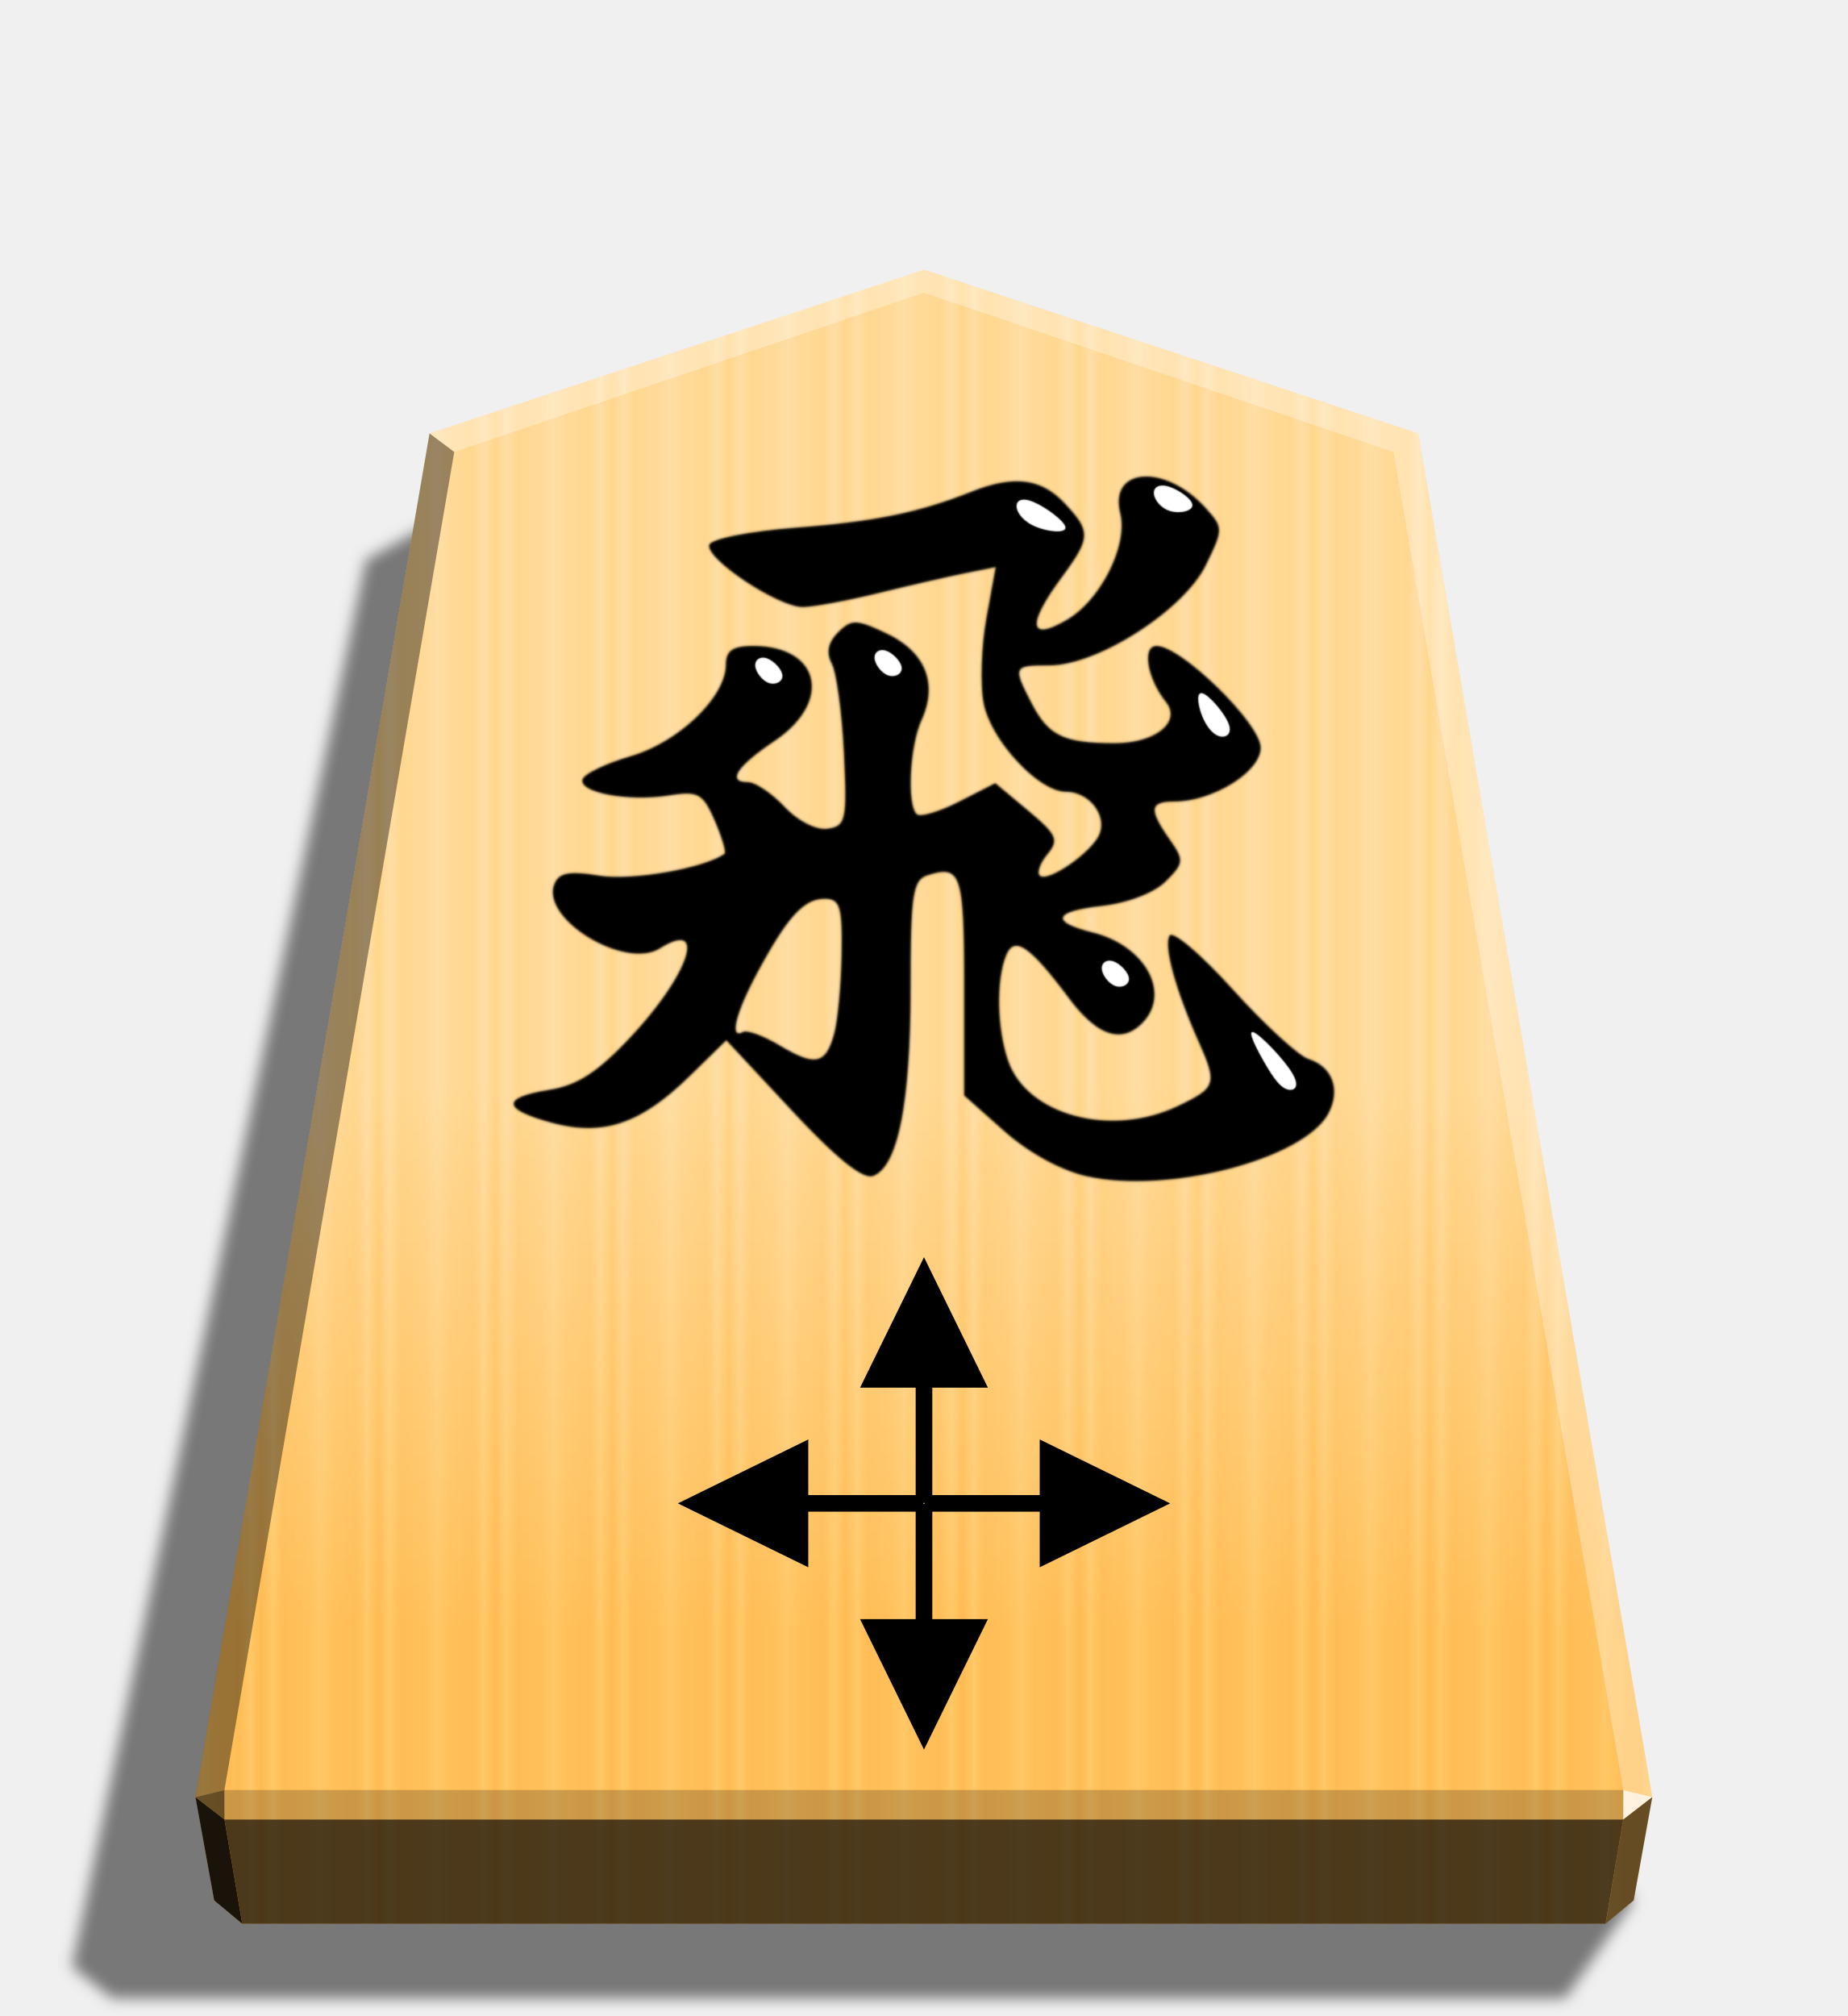
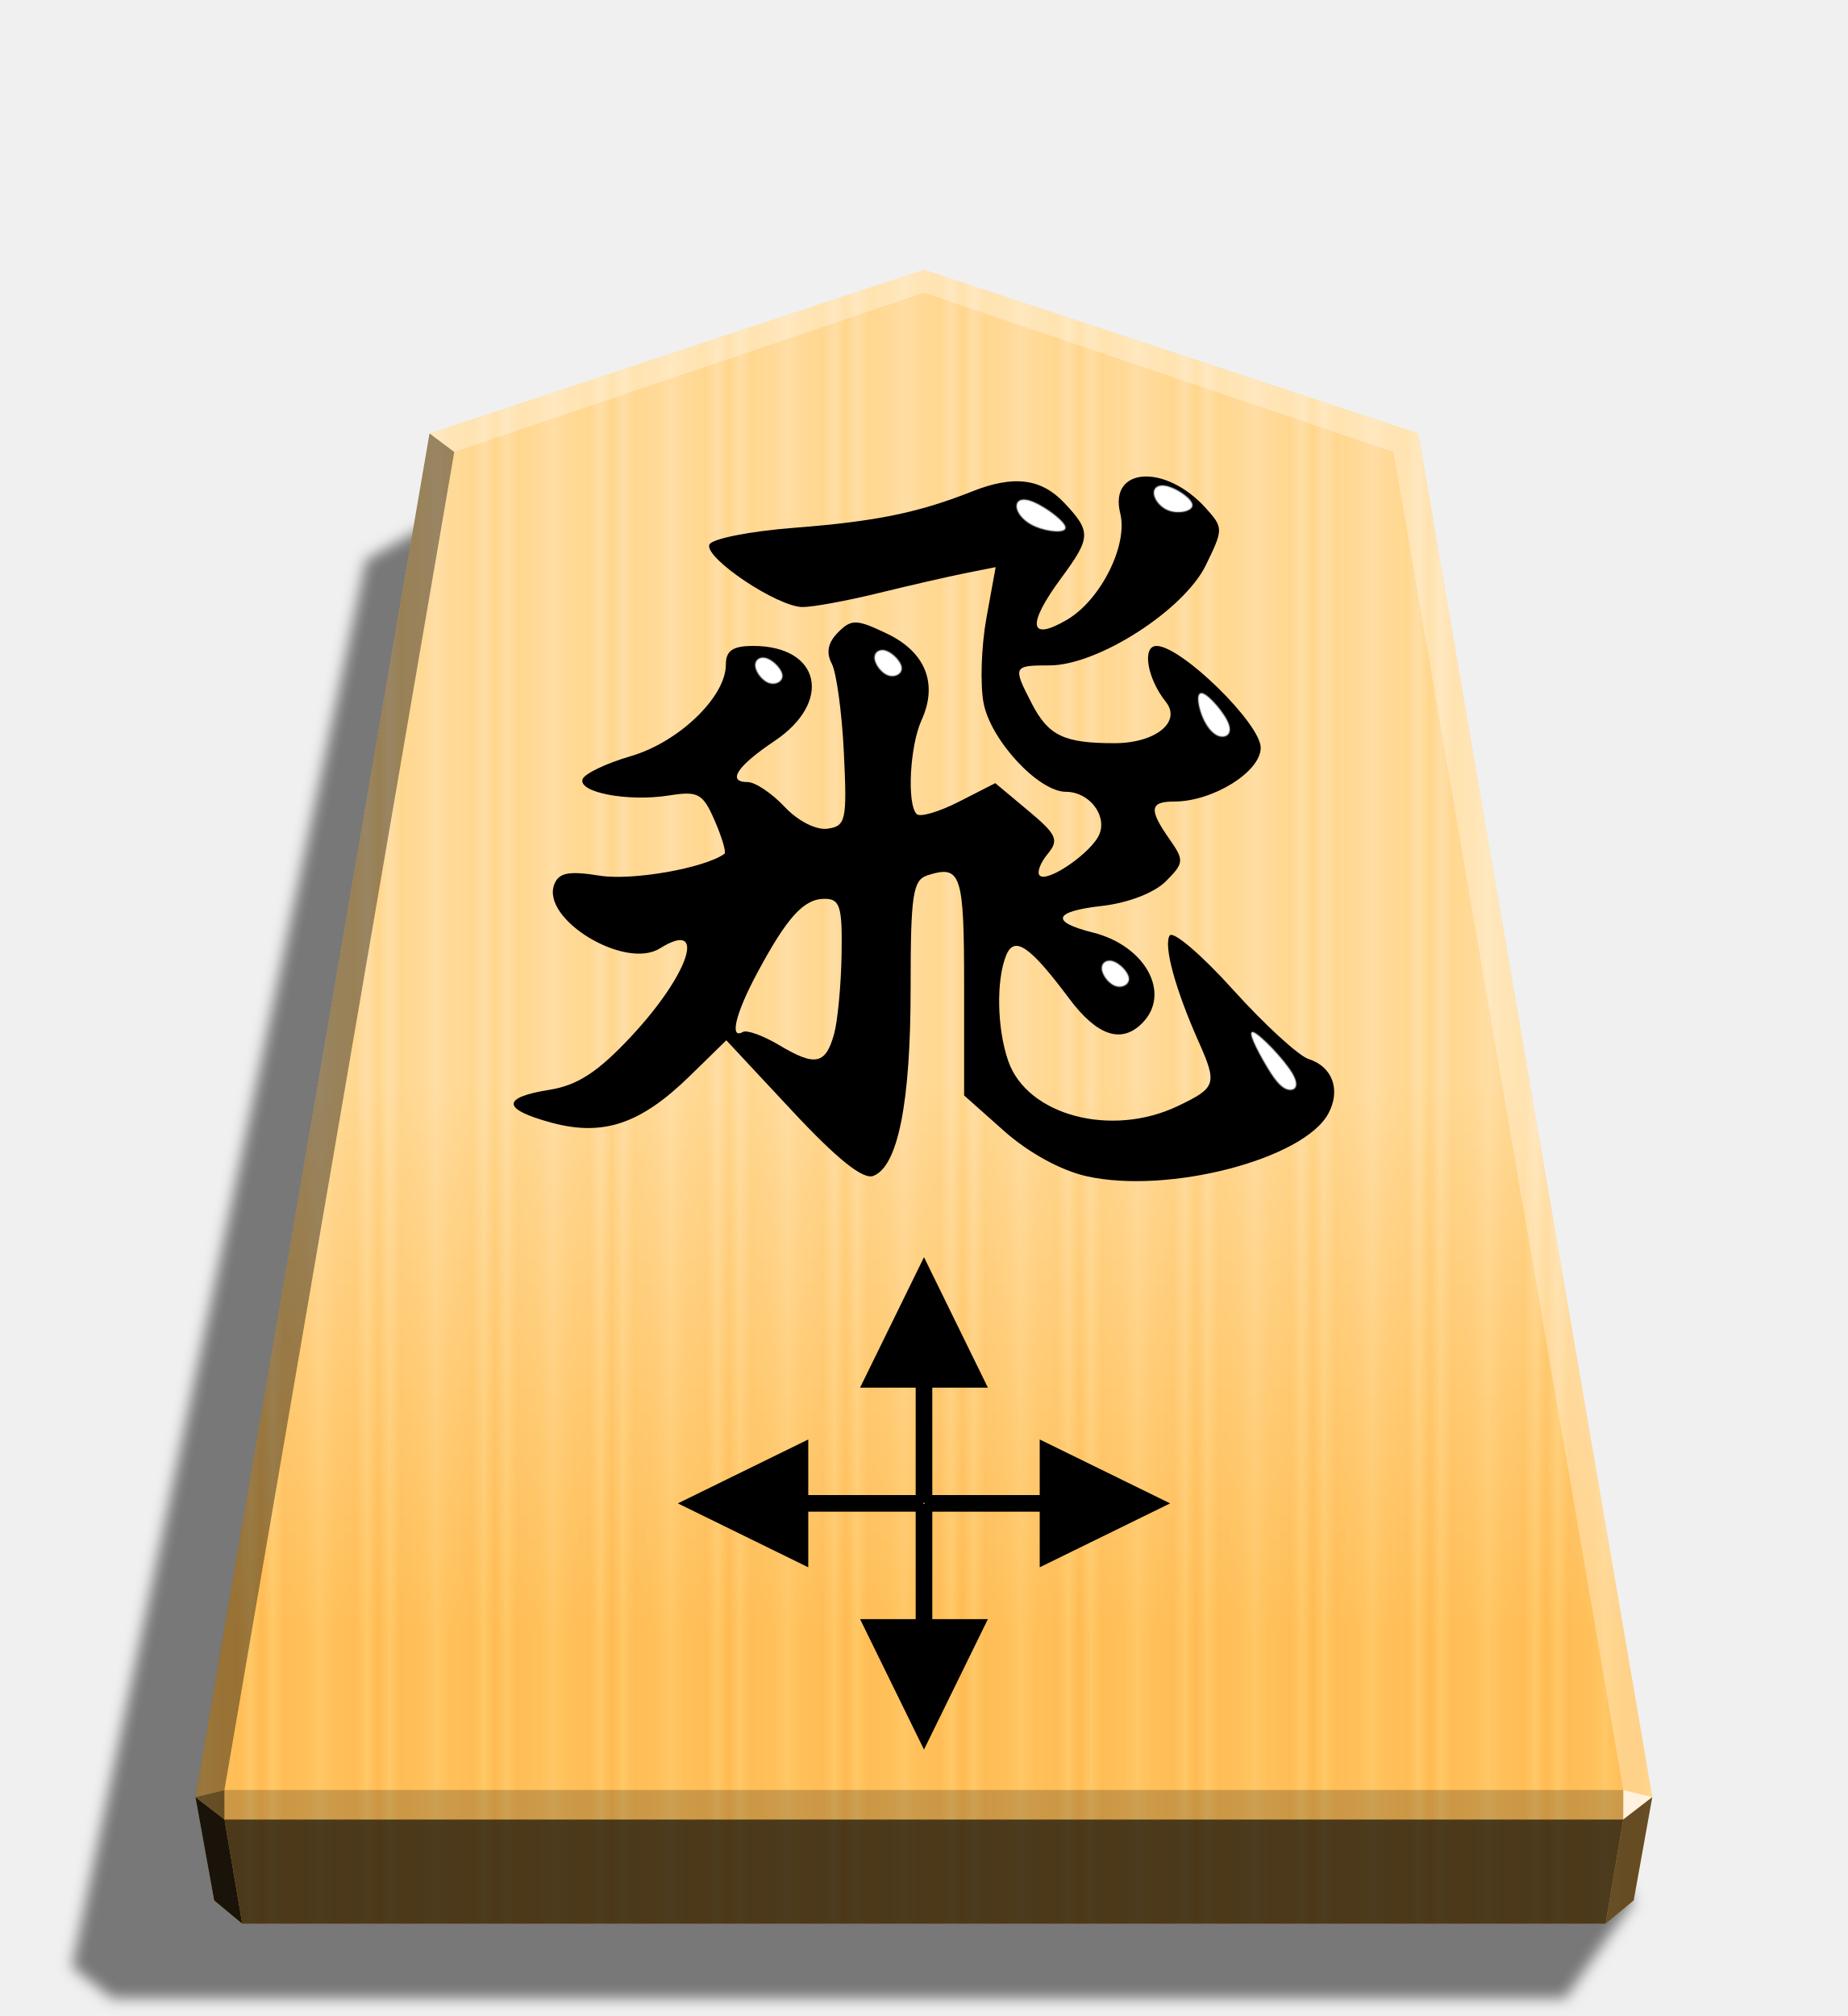
<svg xmlns="http://www.w3.org/2000/svg" xmlns:xlink="http://www.w3.org/1999/xlink" width="498.898" height="544.252" viewBox="0 0 1320 1440">
  <style>.C{color-interpolation-filters:sRGB}.D{filter:url(#H)}</style>
  <defs>
    <linearGradient id="A" x1="-1430.769" y1="-77.47" x2="-1409.955" y2="-77.47" spreadMethod="reflect" gradientUnits="userSpaceOnUse">
      <stop offset="0" stop-color="#ffd285" />
      <stop offset=".232" stop-color="#ffcd79" />
      <stop offset=".616" stop-color="#ffca73" />
      <stop offset=".808" stop-color="#ffd386" />
      <stop offset="1" stop-color="#ffc86e" />
    </linearGradient>
    <linearGradient id="B" x1="-899.905" y1="-359.019" x2="-899.906" y2="125.211" gradientUnits="userSpaceOnUse">
      <stop offset=".6" stop-color="#fff" />
      <stop offset="1" />
    </linearGradient>
-     <filter id="C" x="-.004" y="-.005" width="1.008" height="1.009" class="C">
-       <feGaussianBlur stdDeviation=".599" />
+     <filter id="C" x="0" y="0" width="1" height="1" class="C">
+       <feGaussianBlur stdDeviation=".002" />
    </filter>
    <filter id="D" x="-.048" y="-.037" width="1.096" height="1.075" class="C">
      <feGaussianBlur stdDeviation=".392" />
    </filter>
    <filter id="E" x="-.044" y="-.068" width="1.088" height="1.136" class="C">
      <feGaussianBlur stdDeviation=".392" />
    </filter>
    <filter id="F" x="-.056" y="-.081" width="1.112" height="1.162" class="C">
      <feGaussianBlur stdDeviation=".392" />
    </filter>
    <filter id="G" x="-.068" y="-.05" width="1.137" height="1.099" class="C">
      <feGaussianBlur stdDeviation=".392" />
    </filter>
    <filter id="H" x="-.079" y="-.083" width="1.159" height="1.166" class="C">
      <feGaussianBlur stdDeviation=".392" />
    </filter>
    <path id="I" d="M-1180.363-173.925c2.955 1.031 6.529 4.742 6.735 7.422s-2.955 4.33-5.91 3.299-5.704-4.742-5.91-7.422 2.13-4.33 5.086-3.299z" />
    <filter id="J" x="-.011" y="-.011" width="1.021" height="1.022" class="C">
      <feGaussianBlur stdDeviation="2.441" />
    </filter>
  </defs>
  <path style="mix-blend-mode:multiply" d="M-2758.546 269.702l24.453 34.897h517.576l14.375-11.25-104.69-501.167-31.462-17.601z" transform="matrix(-2.0051 0 0 2.0051 -4364.078 816.6622)" opacity=".5" filter="url(#J)" />
  <path d="M-1215.57-318.815l-176.123 58.315-83.396 485.771 6.633 36.815 10.024 8.338h485.713l10.024-8.338 6.645-36.815-83.396-485.771z" fill="url(#A)" transform="matrix(2.0051 0 0 2.0051 3097.382 831.9343)" />
  <path d="M-899.905-359.019l-176.123 58.315-83.396 485.771 6.639 36.814 10.024 8.338h485.713l10.024-8.338 6.639-36.814-83.396-485.771z" opacity=".25" fill="url(#B)" transform="matrix(2.0051 0 0 2.0051 2464.431 912.5491)" style="mix-blend-mode:overlay" />
  <g transform="matrix(1.6403 0 0 1.6403 2569.275 750.1311)">
    <path d="M-1092.942 54.928c-11.205-2.48-25.384-10.222-35.999-19.656l-17.513-15.565V-28.4c0-48.421-1.32-52.391-15.882-47.77-6.47 2.054-7.411 8.304-7.411 49.221 0 49.835-5.518 77.575-16.25 81.694-4.47 1.715-15.758-7.324-35.294-28.265l-28.722-30.786-16.023 15.646c-21.29 20.79-37.593 26.294-60.004 20.26-21.746-5.856-22.115-10.97-1.033-14.341 12.261-1.961 21.076-7.7 35.479-23.098 25.5-27.261 33.451-51.482 12.632-38.481-15.184 9.483-51.805-12.702-45.988-27.86 1.972-5.138 6.316-5.971 19.851-3.807 14.112 2.257 45.509-3.256 54.289-9.533.837-.598-1.069-7.065-4.235-14.372-5.178-11.95-7.183-13.057-19.963-11.025-17.746 2.821-39.543-1.274-37.612-7.067.798-2.395 10.242-6.917 20.985-10.05 20.931-6.103 41.421-25.818 41.421-39.853 0-6.104 2.982-8.145 11.896-8.145 29.294 0 34.749 24.341 9.28 41.401-16.33 10.939-20.868 17.89-11.679 17.89 3.282 0 10.518 4.844 16.08 10.764 5.821 6.196 13.772 10.24 18.738 9.529 7.961-1.14 8.507-3.68 7.09-32.998-.844-17.47-3.223-34.966-5.285-38.881-2.548-4.834-1.665-9.203 2.752-13.62 5.847-5.847 7.995-5.791 21.299.553 16.762 7.993 22.288 21.794 15.07 37.636-5.134 11.268-6.454 36.629-2.131 40.952 1.453 1.453 9.749-.984 18.436-5.416l15.794-8.058 14.295 11.934c12.523 10.454 13.575 12.801 8.488 18.929-3.193 3.848-4.747 8.055-3.452 9.349 3.389 3.39 23.089-10.326 26.099-18.172 3.202-8.345-4.735-18.267-14.611-18.267-12.013 0-32.882-22.508-35.93-38.752-1.526-8.135-.963-24.759 1.251-36.941l4.026-22.151-13.226 2.636c-7.274 1.45-24.338 5.359-37.92 8.689s-28.392 6.053-32.913 6.053c-10.85 0-42.615-21.189-40.66-27.122.845-2.566 17.48-5.876 37.193-7.403 35.23-2.728 53.977-6.562 77.231-15.797 18.185-7.222 30.147-5.717 40.279 5.067 11.651 12.403 11.54 15.038-1.379 32.549-15.13 20.508-14.121 27.96 2.471 18.239 14.661-8.59 26.645-32.515 23.187-46.292-5.084-20.257 19.714-21.788 37.266-2.301 7.665 8.51 7.665 9.146 0 24.838-9.57 19.59-47.055 43.633-68.03 43.633-15.944 0-16.141.422-7.755 16.638 7.237 13.994 14.017 17.243 35.983 17.243 17.855 0 29.374-9.263 22.385-17.999-8.151-10.189-10.499-24.352-4.036-24.352 10.763 0 45.351 33.821 45.351 44.346 0 10.471-20.84 23.416-37.697 23.416-10.688 0-11.106 3.42-2.007 16.41 6.448 9.206 6.344 10.362-1.643 18.35-5.036 5.036-16.484 9.422-27.973 10.717-20.975 2.364-22.456 6.896-3.775 11.558 22.967 5.732 34.306 26.647 21.428 39.526-9.038 9.038-19.634 5.435-31.76-10.8-17.132-22.937-23.876-27.543-27.446-18.743-4.397 10.839-3.97 31.938.93 45.994 8.257 23.687 44.859 33.412 73.802 19.609 16.84-8.031 17.33-9.561 9.033-28.221-10.078-22.665-15.259-41.654-12.558-46.025 1.42-2.298 13.835 8.291 27.589 23.53s28.592 28.845 32.975 30.236c10.38 3.295 14.066 13.449 8.593 23.675-10.649 19.897-69.6 35.247-105.149 27.379zM-1203.108-6.94c1.579-5.651 3.061-21.232 3.293-34.626.364-20.999-.654-24.352-7.392-24.352-9.074 0-16.299 7.954-29.378 32.34-9.4 17.528-12.192 29.04-6.218 25.648 1.747-.992 8.894 1.606 15.882 5.775 15.621 9.317 20.125 8.412 23.813-4.785z" filter="url(#C)" />
    <g fill="#fff">
      <path d="M-1020.442-7.827c2.956 1.031 13.365 11.788 16.992 17.995s.466 7.857-2.489 6.826-5.704-4.742-9.329-10.945-8.13-14.907-5.174-13.876z" filter="url(#D)" />
      <path d="M-1116.142-238.686c5.324 2.246 13.637 8.389 13.843 11.07s-7.692 1.899-13.017-.348-8.074-5.958-8.28-8.638 2.13-4.33 7.454-2.084z" filter="url(#E)" />
      <path d="M-1057.48-245.476c4.195 1.229 10.247 5.337 10.453 8.018s-5.433 3.933-9.628 2.704-6.944-4.94-7.15-7.621 2.13-4.33 6.325-3.101z" filter="url(#F)" />
      <path d="M-1042.458-155.358c2.956 1.031 9.53 8.651 11.238 13.288s-1.453 6.287-4.408 5.256-5.704-4.742-7.412-9.376-2.374-10.199.582-9.168z" filter="url(#G)" />
      <use xlink:href="#I" class="D" />
      <use xlink:href="#I" x="-51.957" y="3.299" class="D" />
      <use xlink:href="#I" x="98.964" y="135.252" class="D" />
    </g>
  </g>
  <path d="M660.087 1249.683l45.65-93.167h-91.3z" />
  <path d="M654.153 1074.229h11.87v142.705h-11.87zM660.087 898l-45.65 93.167 91.3-.001z" />
  <path d="M666.023 1073.456h-11.87V930.751h11.87zm-181.777.386l93.167 45.65v-91.3z" />
  <path d="M659.698 1067.906v11.87H516.993v-11.87zm176.231 5.936l-93.167-45.65v91.3z" />
  <path d="M660.473 1079.777v-11.87h142.705v11.87z" />
  <path d="M1159.664 1278.583l-.043 21.064 20.75-16.013-20.707-5.052z" opacity=".8" fill="#fff" />
  <path d="M1180.371 1283.634l-20.75 16.013-12.637 74.514 20.099-16.718 13.288-73.808z" opacity=".6" />
  <g fill="#fff">
    <path d="M306.85 309.598l17.664 13.248L660 209.07v-16.402z" opacity=".3" />
    <path d="M1013.15 309.598l-17.664 13.248L660 209.07v-16.402z" opacity=".3" />
    <path d="M1013.15 309.598l-17.664 13.248 164.177 955.737 20.707 5.052z" opacity=".3" />
  </g>
  <path d="M306.85 309.598l17.664 13.248-164.177 955.737-20.707 5.052z" opacity=".4" />
  <path d="M139.629 1283.634l20.75 16.013 12.702 74.514-20.099-16.718-13.353-73.808z" opacity=".9" />
  <path d="M160.337 1278.583l.043 21.064-20.75-16.013 20.707-5.052z" opacity=".6" />
  <path d="M160.337 1278.583h999.327l-.043 21.064H160.379l-.043-21.064z" opacity=".2" />
  <path d="M1159.621 1299.647l-12.637 74.514H173.081l-12.702-74.514h999.241z" opacity=".7" />
</svg>
